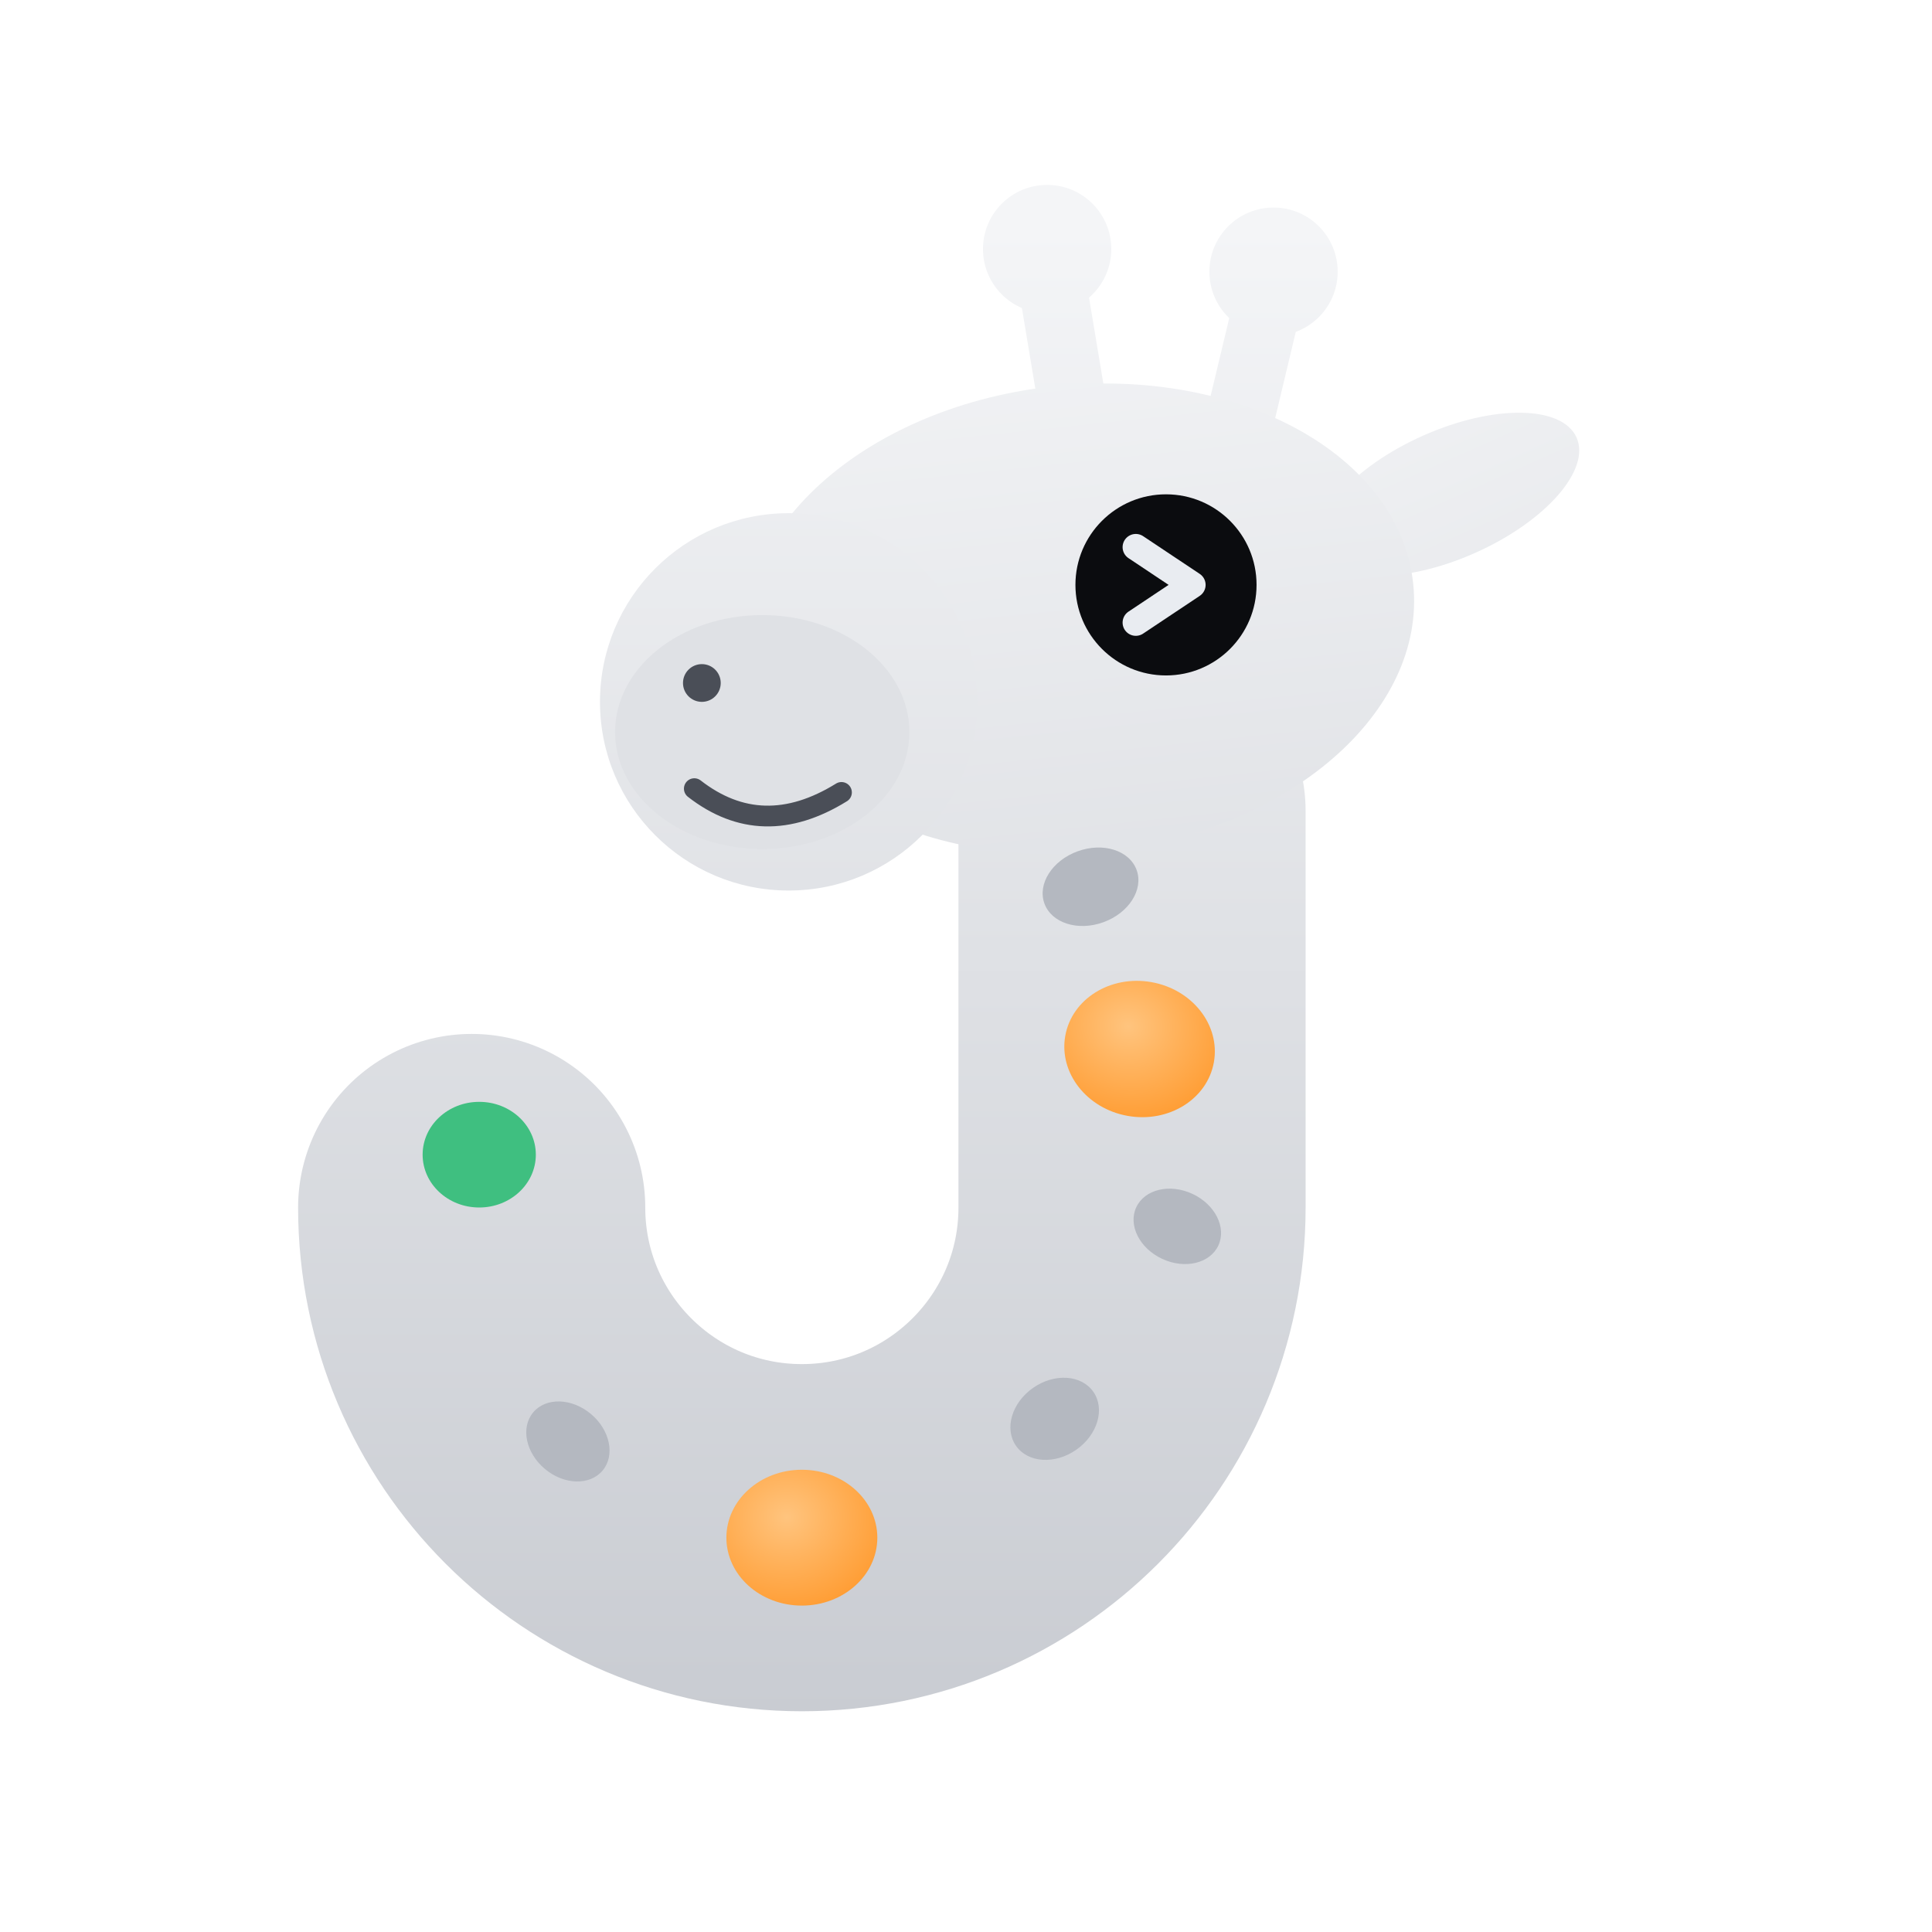
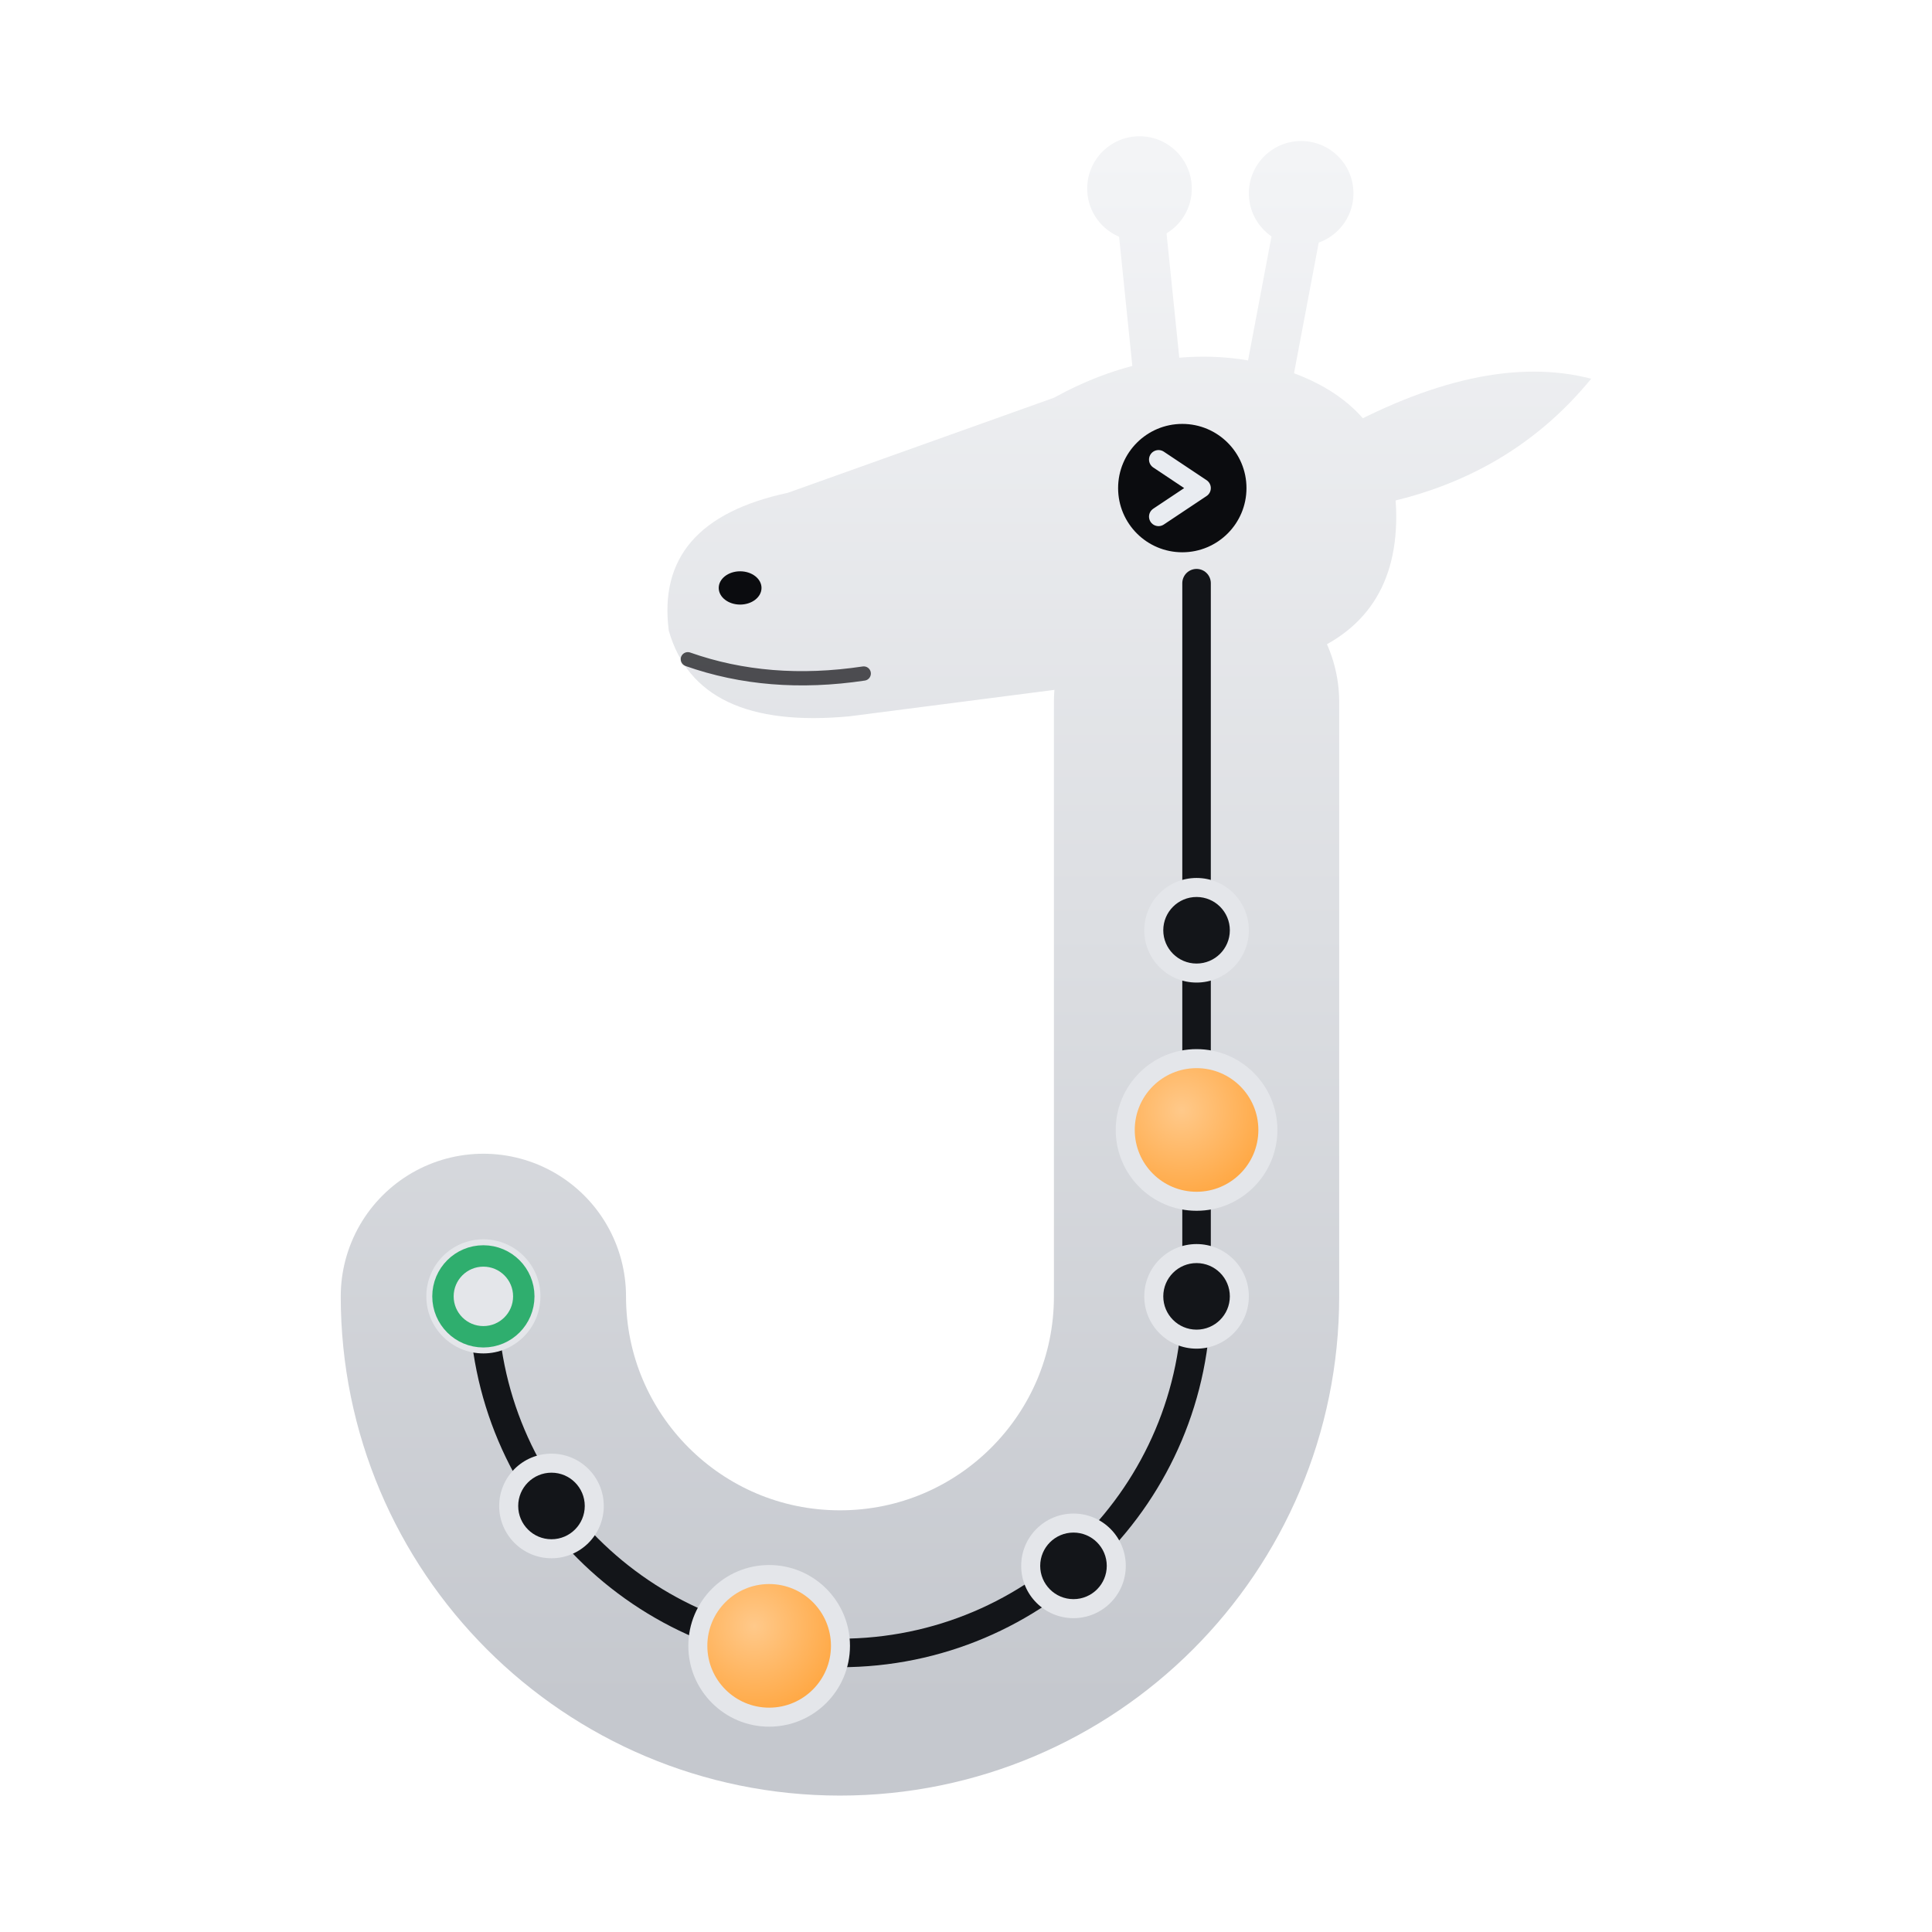
<svg xmlns="http://www.w3.org/2000/svg" width="1024" height="1024" viewBox="0 0 1024 1024">
  <defs>
-     <linearGradient id="body" gradientUnits="userSpaceOnUse" x1="0" y1="120" x2="0" y2="910">
-       <stop offset="0" stop-color="#f4f5f7" />
-       <stop offset="1" stop-color="#c9ccd2" />
+     <radialGradient id="stopG" cx=".38" cy=".34" r=".75">
+       <stop offset="0" stop-color="#ffc98a" />
+       <stop offset="1" stop-color="#ffa640" />
+     </radialGradient>
+     <linearGradient id="tJDark" x1="0" y1="0" x2="0" y2="1">
+       <stop offset="0" stop-color="#181a20" />
+       <stop offset="1" stop-color="#0b0c0f" />
    </linearGradient>
-     <radialGradient id="stop" cx=".4" cy=".35" r=".75">
-       <stop offset="0" stop-color="#ffc47e" />
-       <stop offset="1" stop-color="#ff9a2e" />
-     </radialGradient>
+     <linearGradient id="bJInk" gradientUnits="userSpaceOnUse" x1="0" y1="150" x2="0" y2="800">
+       <stop offset="0" stop-color="#f3f4f6" />
+       <stop offset="1" stop-color="#c5c8ce" />
+     </linearGradient>
+     <filter id="sh" x="-20%" y="-20%" width="140%" height="140%">
+       <feDropShadow dx="0" dy="14" stdDeviation="16" flood-color="#000" flood-opacity=".22" />
+     </filter>
  </defs>
-   <g fill="url(#body)">
-     <path d="M600 430V640a175 175 0 0 1-350 0" fill="none" stroke="url(#body)" stroke-width="184" stroke-linecap="round" />
-     <path d="M572 236 L556 140 M652 244 L674 152" stroke="url(#body)" stroke-width="36" stroke-linecap="round" />
-     <circle cx="555" cy="132" r="34" />
-     <circle cx="675" cy="144" r="34" />
-     <ellipse cx="768" cy="262" rx="74" ry="34" transform="rotate(-24 768 262)" />
-     <ellipse cx="572" cy="328" rx="178" ry="124" transform="rotate(-6 572 328)" />
-     <circle cx="418" cy="372" r="100" />
+   <g transform="translate(-147 -106.7) scale(1.26)">
+     <g>
+       <path d="M620 380V630a150 150 0 0 1-300 0" fill="none" stroke="url(#bJInk)" stroke-width="120" stroke-linecap="round" />
+       <path d="M604 248 L596 170 M650 246 L664 172" stroke="url(#bJInk)" stroke-width="20" stroke-linecap="round" />
+       <circle cx="596" cy="164" r="22" fill="url(#bJInk)" />
+       <circle cx="664" cy="166" r="22" fill="url(#bJInk)" />
+       <path d="M676 268 Q740 232 786 244 Q750 288 690 298Z" fill="url(#bJInk)" />
+       <path d="M640 236 Q704 248 704 302 Q704 348 660 362 L474 386 Q410 392 398 350 Q392 304 448 292 L560 252 Q600 230 640 236Z" fill="url(#bJInk)" />
+       <ellipse cx="428" cy="332" rx="9" ry="7" fill="#0b0c0f" />
+       <path d="M406 362 Q440 374 480 368" fill="none" stroke="#0b0c0f" stroke-width="6" stroke-linecap="round" opacity=".7" />
+       <circle cx="614" cy="290" r="27" fill="#0b0c0f" />
+       <path d="M604 278 L622 290 L604 302" fill="none" stroke="#e9ecf1" stroke-width="8" stroke-linecap="round" stroke-linejoin="round" />
+     </g>
+     <path d="M620 330V630a150 150 0 0 1-300 0" fill="none" stroke="#131519" stroke-width="12" stroke-linecap="round" />
+     <circle cx="620" cy="476" r="22" fill="#e4e6ea" />
+     <circle cx="620" cy="476" r="14" fill="#131519" />
+     <circle cx="620" cy="560" r="34" fill="#e4e6ea" />
+     <circle cx="620" cy="560" r="26" fill="url(#stopG)" />
+     <circle cx="620" cy="630" r="22" fill="#e4e6ea" />
+     <circle cx="620" cy="630" r="14" fill="#131519" />
+     <circle cx="568.229" cy="743.362" r="22" fill="#e4e6ea" />
+     <circle cx="568.229" cy="743.362" r="14" fill="#131519" />
+     <circle cx="440.211" cy="777.012" r="34" fill="#e4e6ea" />
+     <circle cx="440.211" cy="777.012" r="26" fill="url(#stopG)" />
+     <circle cx="348.647" cy="718.168" r="22" fill="#e4e6ea" />
+     <circle cx="348.647" cy="718.168" r="14" fill="#131519" />
+     <circle cx="320" cy="630" r="24" fill="#e4e6ea" />
+     <circle cx="320" cy="630" r="17" fill="none" stroke="#2fae6e" stroke-width="9" />
  </g>
-   <ellipse cx="404" cy="388" rx="78" ry="62" fill="#dfe1e5" />
-   <circle cx="372" cy="362" r="10" fill="#4a4e57" />
-   <path d="M368 418 Q404 446 446 420" fill="none" stroke="#4a4e57" stroke-width="11" stroke-linecap="round" />
-   <circle cx="618" cy="310" r="48" fill="#0b0c0f" />
-   <path d="M602 290 L632 310 L602 330" fill="none" stroke="#e9ecf1" stroke-width="14" stroke-linecap="round" stroke-linejoin="round" />
-   <ellipse cx="578" cy="470" rx="26" ry="20" transform="rotate(-20 578 470)" fill="#b4b8c0" />
-   <ellipse cx="604" cy="556" rx="40" ry="36" transform="rotate(10 604 556)" fill="url(#stop)" />
-   <ellipse cx="624" cy="650" rx="24" ry="19" transform="rotate(25 624 650)" fill="#b4b8c0" />
-   <ellipse cx="559" cy="752" rx="25" ry="20" transform="rotate(-35 559 752)" fill="#b4b8c0" />
-   <ellipse cx="425" cy="815" rx="40" ry="36" transform="rotate(0 425 815)" fill="url(#stop)" />
-   <ellipse cx="301" cy="764" rx="24" ry="19" transform="rotate(40 301 764)" fill="#b4b8c0" />
-   <ellipse cx="254" cy="612" rx="30" ry="28" transform="rotate(0 254 612)" fill="#3fbf80" />
</svg>
